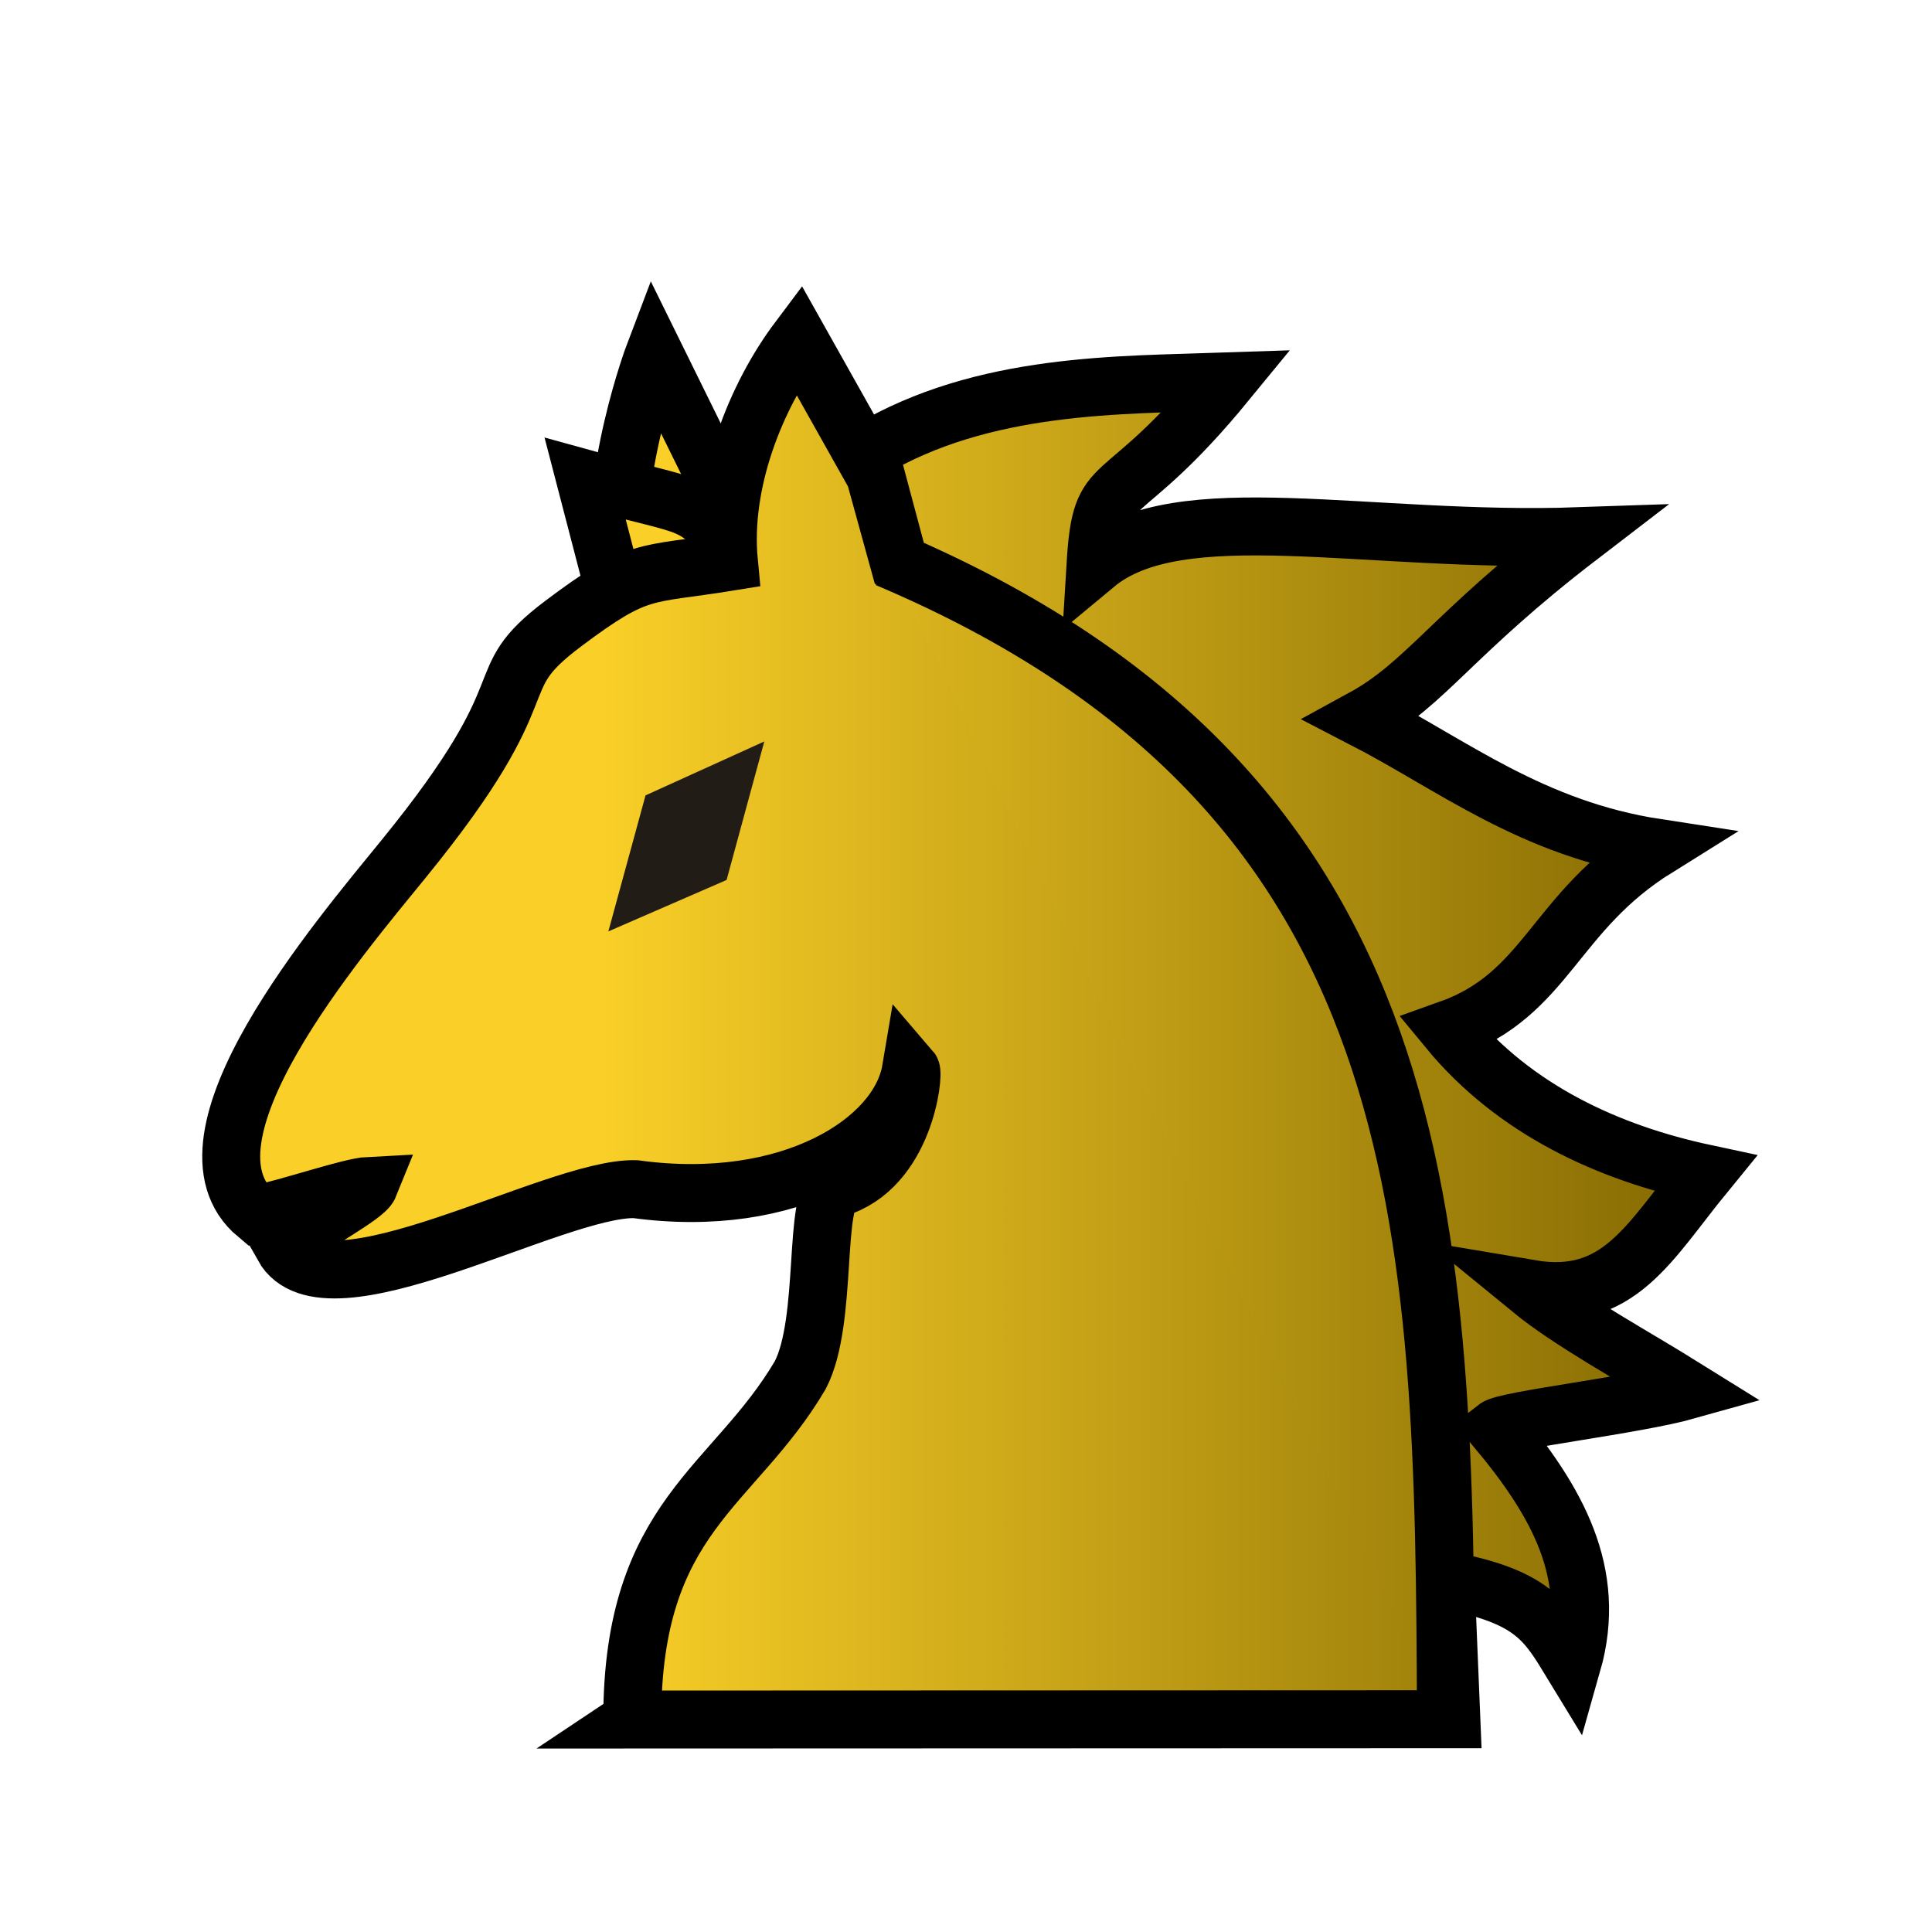
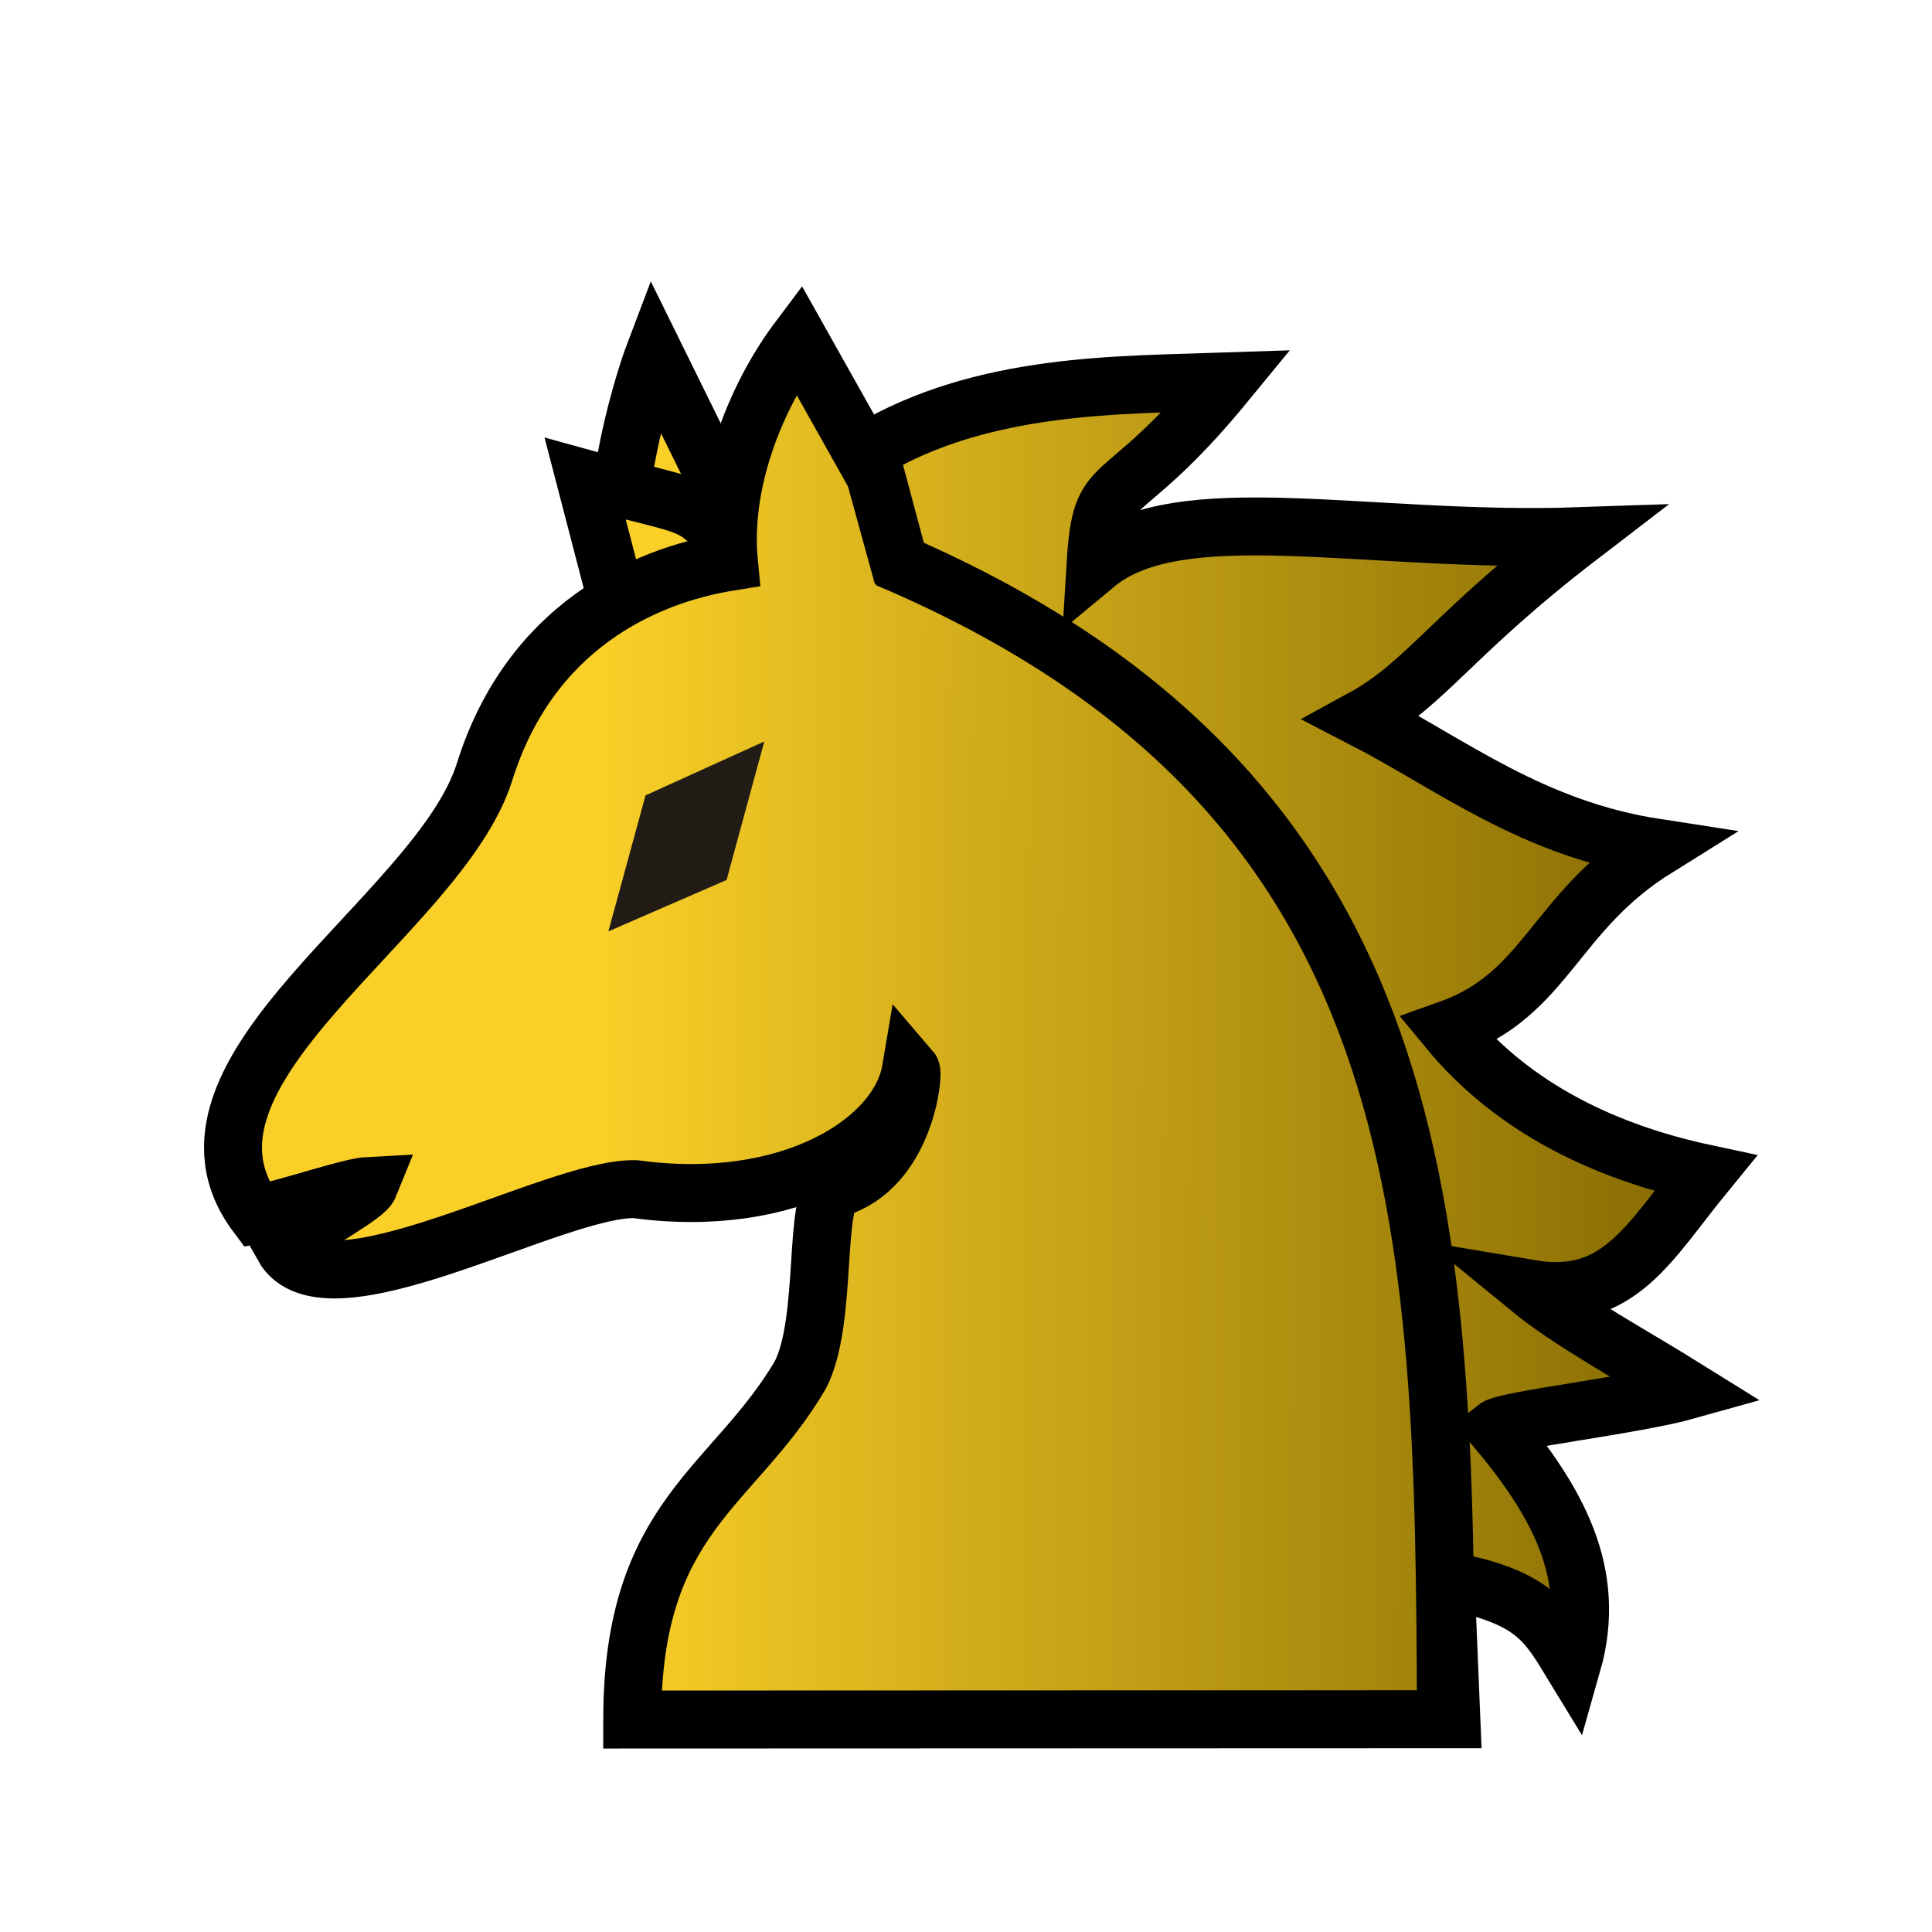
<svg xmlns="http://www.w3.org/2000/svg" xmlns:xlink="http://www.w3.org/1999/xlink" viewBox="0 0 377.953 377.953" version="1.1" id="svg4" width="100mm" height="100mm" xml:space="preserve">
  <defs id="defs4">
    <linearGradient id="linearGradient23">
      <stop style="stop-color:#fad028;stop-opacity:1;" offset="0" id="stop23" />
      <stop style="stop-color:#856a02;stop-opacity:1;" offset="1" id="stop24" />
    </linearGradient>
    <linearGradient id="a" gradientUnits="userSpaceOnUse" x1="23.898" x2="85.692" y1="24.666" y2="24.666" gradientTransform="matrix(3.5434,0,0,3.5434,-9.16091,-10.18122)">
      <stop offset="0" stop-color="#fae4ed" id="stop1-2" style="stop-color:#E8C232;stop-opacity:1;" />
      <stop offset="1" stop-color="#1f1a17" stop-opacity=".992" id="stop2-1" />
    </linearGradient>
    <linearGradient xlink:href="#linearGradient23" id="linearGradient10" gradientUnits="userSpaceOnUse" x1="130.164" y1="194.169" x2="272.938" y2="194.169" gradientTransform="translate(3.048296)" />
    <linearGradient xlink:href="#linearGradient23" id="linearGradient11" gradientUnits="userSpaceOnUse" x1="130.164" y1="194.169" x2="272.938" y2="194.169" />
    <linearGradient xlink:href="#linearGradient23" id="linearGradient12" gradientUnits="userSpaceOnUse" x1="128.765" y1="194.169" x2="272.938" y2="194.169" />
    <linearGradient xlink:href="#linearGradient23" id="linearGradient13" gradientUnits="userSpaceOnUse" x1="130.164" y1="194.169" x2="272.938" y2="194.169" />
    <linearGradient xlink:href="#linearGradient23" id="linearGradient15" gradientUnits="userSpaceOnUse" x1="130.164" y1="194.169" x2="272.938" y2="194.169" />
    <linearGradient xlink:href="#linearGradient23" id="linearGradient16" gradientUnits="userSpaceOnUse" x1="130.164" y1="194.169" x2="272.938" y2="194.169" />
  </defs>
  <g id="g1" transform="matrix(1.012172,0,0,1.012172,-2.321368,-4.255979)" style="stroke-width:11.202;stroke-dasharray:none">
    <g id="g22" style="fill:url(#linearGradient16);fill-opacity:1;stroke-width:8.641;stroke-dasharray:none" transform="matrix(1.29643,0,0,1.29643,-24.53546,-15.11863)">
      <path style="fill:url(#linearGradient10);fill-opacity:1;fill-rule:evenodd;stroke:#000000;stroke-width:8.641;stroke-dasharray:none" d="M 129.302,90.151 118.23,67.669 c 0,0 -6.822,17.957 -5.246,33.809 l -1.735,19.275" id="path16-1" />
      <path style="fill:url(#linearGradient11);fill-opacity:1;fill-rule:evenodd;stroke:#000000;stroke-width:8.641;stroke-dasharray:none" d="m 113.174,106.407 -5.232,-20.11 c 17.15,4.759 15.759,2.581 22.82,11.464 l 4.535,-17.818 13.833,15.187 0.447,-1.195 2.156,0.064" id="path16" />
      <g id="g6" transform="matrix(1.146429,0,0,1.146429,-38.77676,-37.76735)" style="fill:url(#linearGradient15);fill-opacity:1;stroke-width:7.537;stroke-dasharray:none">
        <g id="g2">
-           <path style="fill:url(#linearGradient12);fill-opacity:1;fill-rule:evenodd;stroke:#000000;stroke-width:7.537;stroke-dasharray:none" d="m 134.092,269.554 106.519,-0.037 -0.748,-18.09 c 11.376,2.107 13.105,5.329 16.471,10.853 3.36,-11.801 -2.035,-21.177 -9.939,-30.64 1.368,-1.068 17.987,-2.936 25.054,-4.925 -7.409,-4.62 -15.314,-8.851 -20.59,-13.171 11.542,1.953 15.453,-6.063 22.764,-14.998 -12.551,-2.679 -24.76,-8.244 -33.407,-18.726 12.911,-4.571 13.638,-15.216 27.12,-23.618 -16.286,-2.499 -26.517,-10.761 -38.271,-16.83 8.281,-4.52 11.527,-10.889 28.23,-23.697 -27.731,0.965 -52.057,-5.384 -62.955,3.675 0.761,-12.528 2.727,-6.297 17.068,-23.797 -13.844,0.478 -31.65,0.103 -46.507,8.96 l 4.38,16.395 -3.622,-13.149 -9.936,-17.691 c -5.56,7.4 -10.054,18.601 -9.061,28.952 -11.061,1.793 -11.631,0.562 -21.547,8.022 -10.539,7.928 -1.816,7.33 -20.677,30.503 -8.618,10.588 -30.833,36.619 -19.197,46.333 4.398,-0.902 12.17,-3.608 14.629,-3.73 -0.54,1.331 -7.413,4.925 -11.177,7.866 5.516,9.87 35.27,-7.687 45.8,-7.431 20.197,2.761 34.283,-6.253 35.842,-15.498 0.448,0.521 -0.803,12.708 -9.643,15.372 -3.183,0.959 -1.037,17.172 -4.756,24.317 -8.663,14.705 -21.843,18.304 -21.843,44.779 z" id="path5" />
+           <path style="fill:url(#linearGradient12);fill-opacity:1;fill-rule:evenodd;stroke:#000000;stroke-width:7.537;stroke-dasharray:none" d="m 134.092,269.554 106.519,-0.037 -0.748,-18.09 c 11.376,2.107 13.105,5.329 16.471,10.853 3.36,-11.801 -2.035,-21.177 -9.939,-30.64 1.368,-1.068 17.987,-2.936 25.054,-4.925 -7.409,-4.62 -15.314,-8.851 -20.59,-13.171 11.542,1.953 15.453,-6.063 22.764,-14.998 -12.551,-2.679 -24.76,-8.244 -33.407,-18.726 12.911,-4.571 13.638,-15.216 27.12,-23.618 -16.286,-2.499 -26.517,-10.761 -38.271,-16.83 8.281,-4.52 11.527,-10.889 28.23,-23.697 -27.731,0.965 -52.057,-5.384 -62.955,3.675 0.761,-12.528 2.727,-6.297 17.068,-23.797 -13.844,0.478 -31.65,0.103 -46.507,8.96 l 4.38,16.395 -3.622,-13.149 -9.936,-17.691 c -5.56,7.4 -10.054,18.601 -9.061,28.952 -11.061,1.794 -25.873,8.48 -31.773,27.3 -5.899,18.82 -43.572,38.955 -29.649,57.558 4.398,-0.902 12.17,-3.608 14.629,-3.73 -0.54,1.331 -7.413,4.925 -11.177,7.866 5.516,9.87 35.27,-7.687 45.8,-7.431 20.197,2.761 34.283,-6.253 35.842,-15.498 0.448,0.521 -0.803,12.708 -9.643,15.372 -3.183,0.959 -1.037,17.172 -4.756,24.317 -8.663,14.705 -21.843,18.304 -21.843,44.779 z" id="path5" />
        </g>
        <path style="fill:url(#linearGradient13);fill-opacity:1;fill-rule:evenodd;stroke:#000000;stroke-width:7.537;stroke-dasharray:none" d="M 239.909,269.343 C 239.646,205.437 239.093,148.98 167.23,118.559" id="path6" />
      </g>
    </g>
    <path d="m 150.013,147.51 -22.955,10.422 -7.185,26.291 22.854,-9.94 z" fill="#1f1a17" fill-opacity="0.992" opacity="0.99" id="path13-9" style="stroke-width:11.202;stroke-dasharray:none" />
  </g>
</svg>
